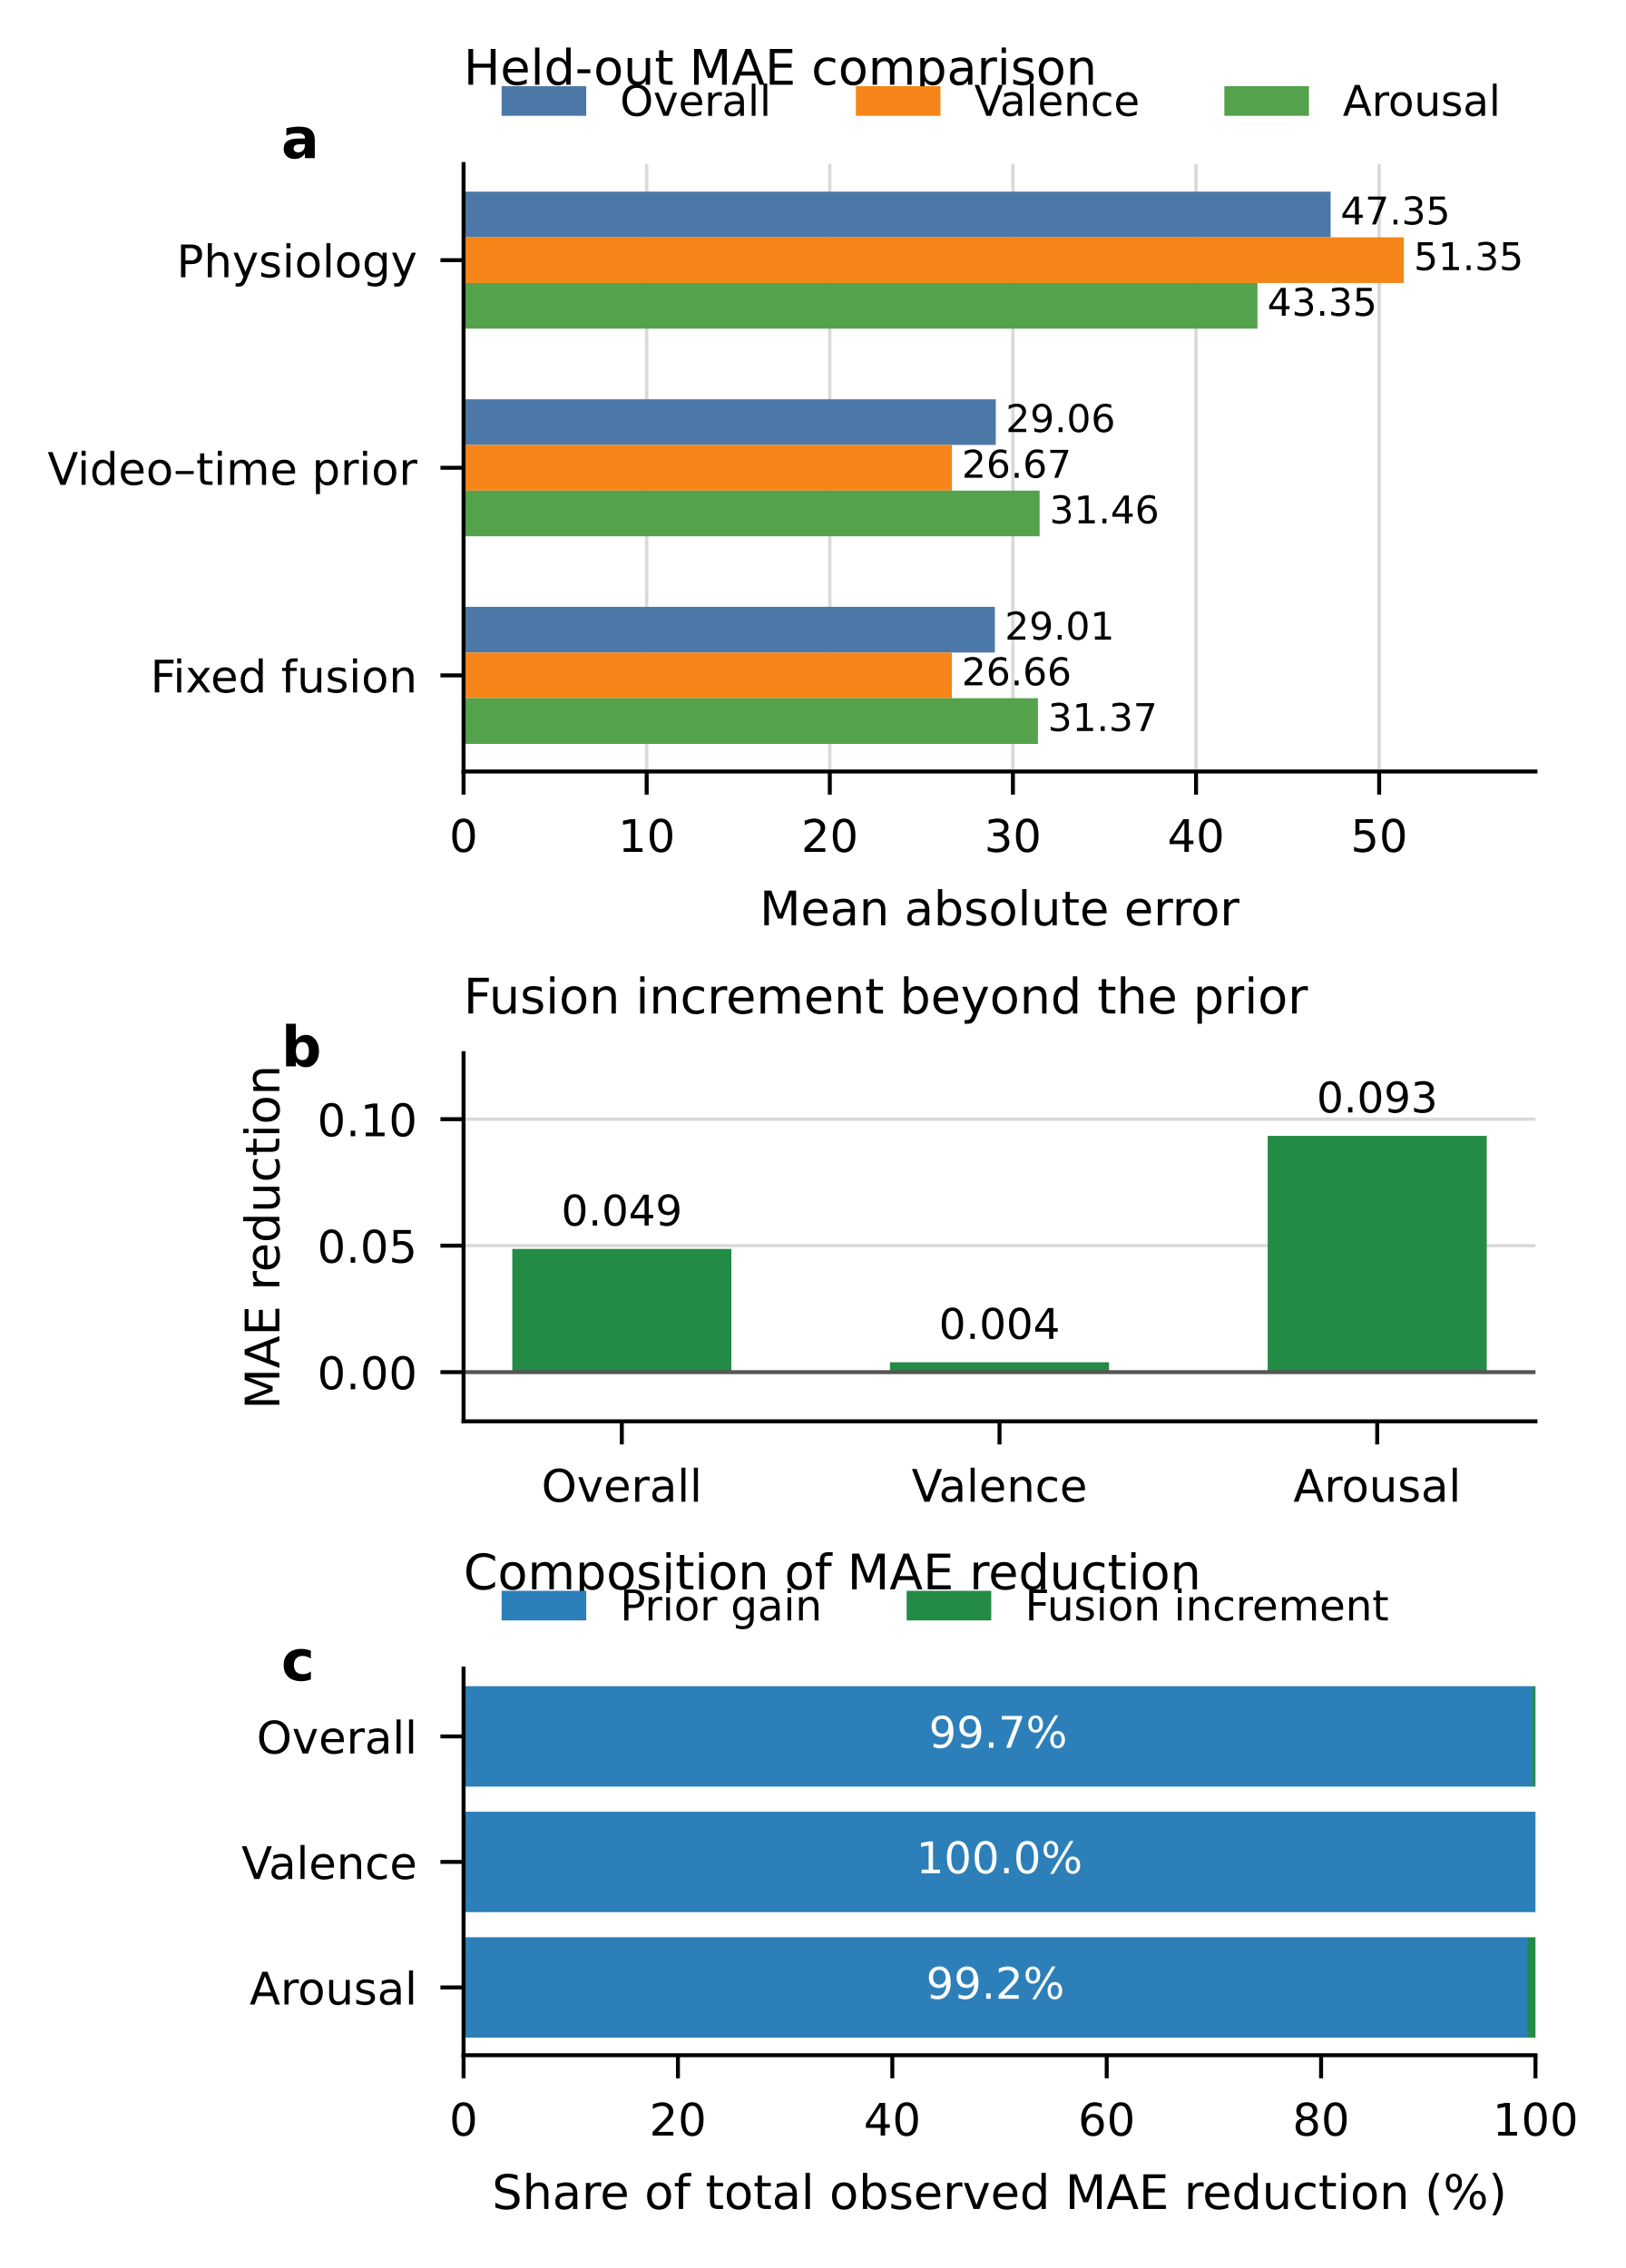
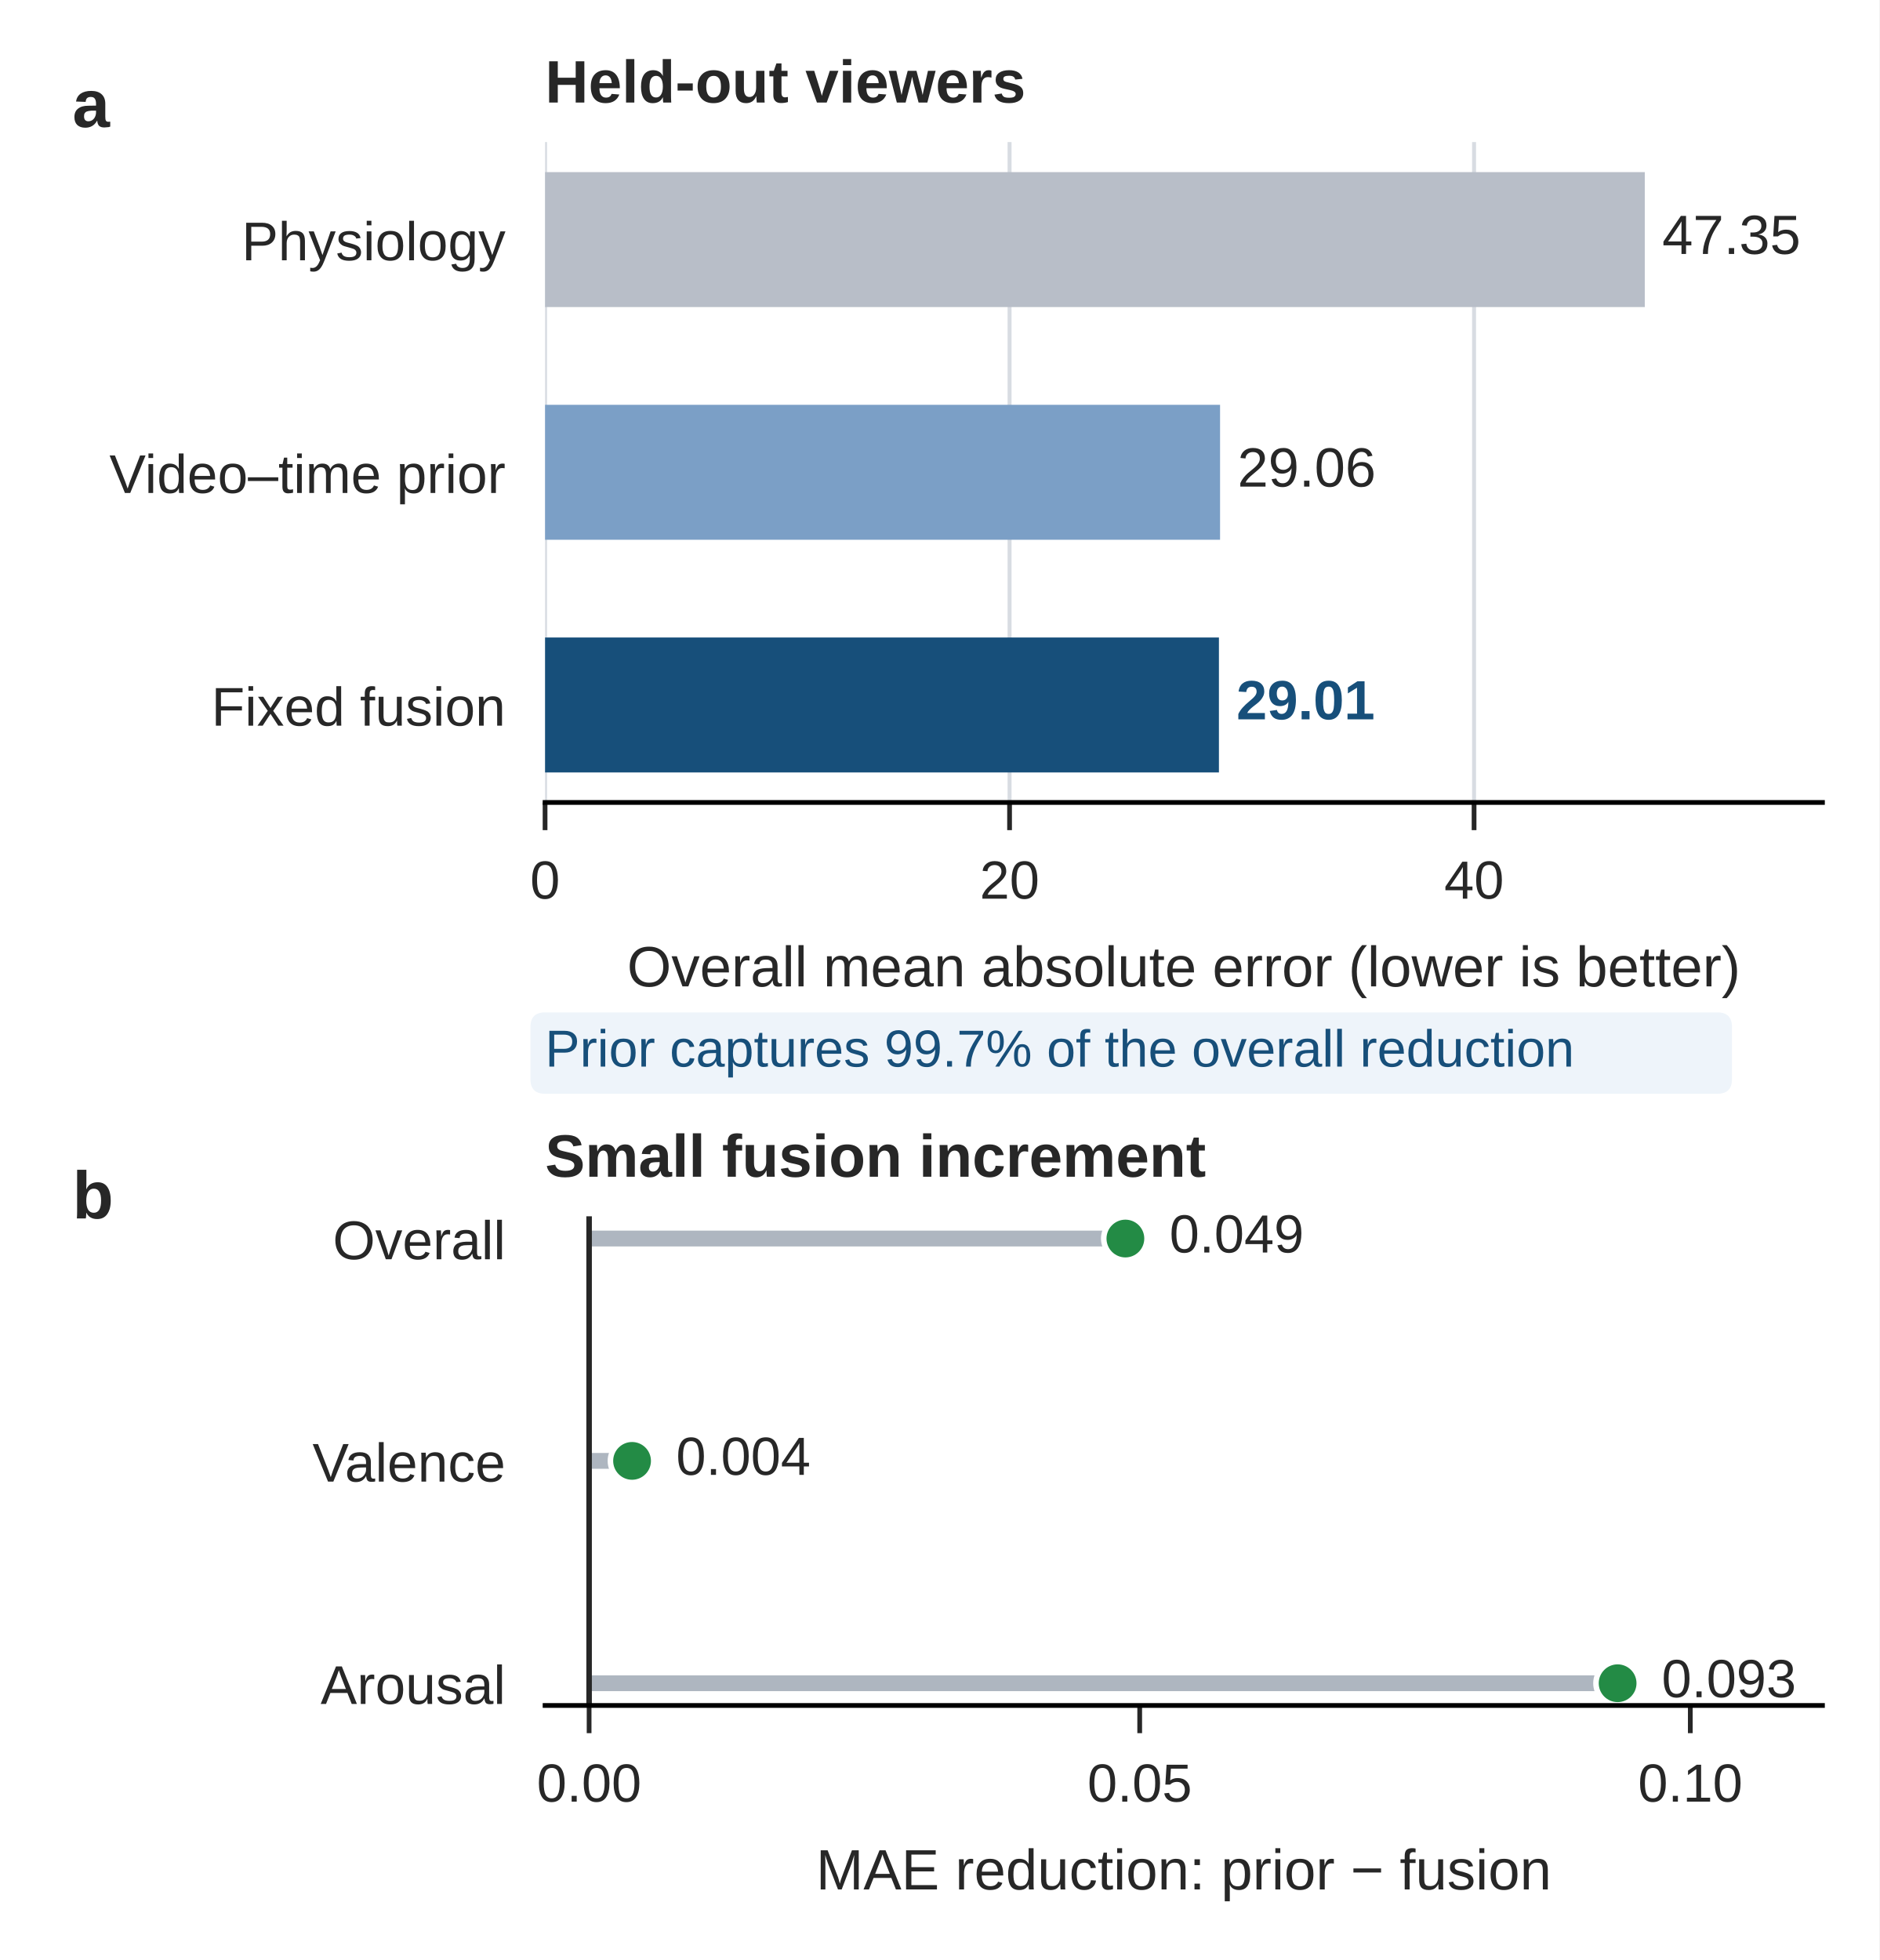
- <svg xmlns="http://www.w3.org/2000/svg" xmlns:xlink="http://www.w3.org/1999/xlink" width="246pt" height="343.2pt" viewBox="0 0 246 343.2" version="1.1">
+ <svg xmlns="http://www.w3.org/2000/svg" xmlns:xlink="http://www.w3.org/1999/xlink" width="237.761pt" height="247.959pt" viewBox="0 0 237.761 247.959" version="1.1">
  <defs>
    <style type="text/css">*{stroke-linejoin: round; stroke-linecap: butt}</style>
  </defs>
  <g id="figure_1">
    <g id="patch_1">
-       <path d="M 0 343.2 L 246 343.2 L 246 0 L 0 0 z " style="fill: #ffffff" />
+       <path d="M 0 247.959 L 237.761 247.959 L 237.761 0 L 0 0 z " style="fill: #ffffff" />
    </g>
    <g id="axes_1">
      <g id="patch_2">
-         <path d="M 70.134 116.745 L 232.31 116.745 L 232.31 24.823 L 70.134 24.823 z " style="fill: #ffffff" />
+         <path d="M 68.957 101.519 L 230.561 101.519 L 230.561 17.975 L 68.957 17.975 z " style="fill: #ffffff" />
      </g>
      <g id="matplotlib.axis_1">
        <g id="xtick_1">
          <g id="line2d_1">
-             <path d="M 70.134 116.745 L 70.134 24.823 " clip-path="url(#pb60e70cdeb)" style="fill: none; stroke: #d9d9d9; stroke-width: 0.5; stroke-linecap: square" />
+             <path d="M 68.957 101.519 L 68.957 17.975 " clip-path="url(#pba56742f3e)" style="fill: none; stroke: #d8dce2; stroke-width: 0.5; stroke-linecap: square" />
          </g>
          <g id="line2d_2">
            <defs>
-               <path id="m65bafb1a4d" d="M 0 0 L 0 3.5 " style="stroke: #000000; stroke-width: 0.6" />
+               <path id="m18107ccfaa" d="M 0 0 L 0 3.5 " style="stroke: #272727; stroke-width: 0.6" />
            </defs>
            <g>
-               <use xlink:href="#m65bafb1a4d" x="70.134" y="116.745" style="stroke: #000000; stroke-width: 0.6" />
+               <use xlink:href="#m18107ccfaa" x="68.957" y="101.519" style="fill: #272727; stroke: #272727; stroke-width: 0.6" />
            </g>
          </g>
          <g id="text_1">
-             <text style="font-size: 6.8px; font-family: 'DejaVu Sans'; text-anchor: middle" x="70.134" y="128.911" transform="rotate(-0 70.13425 128.9114)">0</text>
+             <text style="font-size: 6.8px; font-family: 'Arial', 'Helvetica', 'DejaVu Sans', sans-serif; text-anchor: middle; fill: #272727" x="68.957" y="113.686" transform="rotate(-0 68.95681 113.6858)">0</text>
          </g>
        </g>
        <g id="xtick_2">
          <g id="line2d_3">
-             <path d="M 97.839 116.745 L 97.839 24.823 " clip-path="url(#pb60e70cdeb)" style="fill: none; stroke: #d9d9d9; stroke-width: 0.5; stroke-linecap: square" />
+             <path d="M 127.722 101.519 L 127.722 17.975 " clip-path="url(#pba56742f3e)" style="fill: none; stroke: #d8dce2; stroke-width: 0.5; stroke-linecap: square" />
          </g>
          <g id="line2d_4">
            <g>
-               <use xlink:href="#m65bafb1a4d" x="97.839" y="116.745" style="stroke: #000000; stroke-width: 0.6" />
+               <use xlink:href="#m18107ccfaa" x="127.722" y="101.519" style="fill: #272727; stroke: #272727; stroke-width: 0.6" />
            </g>
          </g>
          <g id="text_2">
-             <text style="font-size: 6.8px; font-family: 'DejaVu Sans'; text-anchor: middle" x="97.839" y="128.911" transform="rotate(-0 97.83944 128.9114)">10</text>
+             <text style="font-size: 6.8px; font-family: 'Arial', 'Helvetica', 'DejaVu Sans', sans-serif; text-anchor: middle; fill: #272727" x="127.722" y="113.686" transform="rotate(-0 127.7219 113.6858)">20</text>
          </g>
        </g>
        <g id="xtick_3">
          <g id="line2d_5">
-             <path d="M 125.545 116.745 L 125.545 24.823 " clip-path="url(#pb60e70cdeb)" style="fill: none; stroke: #d9d9d9; stroke-width: 0.5; stroke-linecap: square" />
+             <path d="M 186.487 101.519 L 186.487 17.975 " clip-path="url(#pba56742f3e)" style="fill: none; stroke: #d8dce2; stroke-width: 0.5; stroke-linecap: square" />
          </g>
          <g id="line2d_6">
            <g>
-               <use xlink:href="#m65bafb1a4d" x="125.545" y="116.745" style="stroke: #000000; stroke-width: 0.6" />
+               <use xlink:href="#m18107ccfaa" x="186.487" y="101.519" style="fill: #272727; stroke: #272727; stroke-width: 0.6" />
            </g>
          </g>
          <g id="text_3">
-             <text style="font-size: 6.8px; font-family: 'DejaVu Sans'; text-anchor: middle" x="125.545" y="128.911" transform="rotate(-0 125.5446 128.9114)">20</text>
-           </g>
-         </g>
-         <g id="xtick_4">
-           <g id="line2d_7">
-             <path d="M 153.25 116.745 L 153.25 24.823 " clip-path="url(#pb60e70cdeb)" style="fill: none; stroke: #d9d9d9; stroke-width: 0.5; stroke-linecap: square" />
-           </g>
-           <g id="line2d_8">
-             <g>
-               <use xlink:href="#m65bafb1a4d" x="153.25" y="116.745" style="stroke: #000000; stroke-width: 0.6" />
-             </g>
-           </g>
-           <g id="text_4">
-             <text style="font-size: 6.8px; font-family: 'DejaVu Sans'; text-anchor: middle" x="153.25" y="128.911" transform="rotate(-0 153.2498 128.9114)">30</text>
-           </g>
-         </g>
-         <g id="xtick_5">
-           <g id="line2d_9">
-             <path d="M 180.955 116.745 L 180.955 24.823 " clip-path="url(#pb60e70cdeb)" style="fill: none; stroke: #d9d9d9; stroke-width: 0.5; stroke-linecap: square" />
-           </g>
-           <g id="line2d_10">
-             <g>
-               <use xlink:href="#m65bafb1a4d" x="180.955" y="116.745" style="stroke: #000000; stroke-width: 0.6" />
-             </g>
-           </g>
-           <g id="text_5">
-             <text style="font-size: 6.8px; font-family: 'DejaVu Sans'; text-anchor: middle" x="180.955" y="128.911" transform="rotate(-0 180.955 128.9114)">40</text>
-           </g>
-         </g>
-         <g id="xtick_6">
-           <g id="line2d_11">
-             <path d="M 208.66 116.745 L 208.66 24.823 " clip-path="url(#pb60e70cdeb)" style="fill: none; stroke: #d9d9d9; stroke-width: 0.5; stroke-linecap: square" />
-           </g>
-           <g id="line2d_12">
-             <g>
-               <use xlink:href="#m65bafb1a4d" x="208.66" y="116.745" style="stroke: #000000; stroke-width: 0.6" />
-             </g>
-           </g>
-           <g id="text_6">
-             <text style="font-size: 6.8px; font-family: 'DejaVu Sans'; text-anchor: middle" x="208.66" y="128.911" transform="rotate(-0 208.6602 128.9114)">50</text>
-           </g>
-         </g>
-         <g id="text_7">
-           <text style="font-size: 7.2px; font-family: 'DejaVu Sans'; text-anchor: middle" x="151.222" y="140.016" transform="rotate(-0 151.222 140.0158)">Mean absolute error</text>
+             <text style="font-size: 6.8px; font-family: 'Arial', 'Helvetica', 'DejaVu Sans', sans-serif; text-anchor: middle; fill: #272727" x="186.487" y="113.686" transform="rotate(-0 186.487 113.6858)">40</text>
+           </g>
+         </g>
+         <g id="text_4">
+           <text style="font-size: 7.2px; font-family: 'Arial', 'Helvetica', 'DejaVu Sans', sans-serif; text-anchor: middle; fill: #272727" x="149.759" y="124.79" transform="rotate(-0 149.7588 124.7902)">Overall mean absolute error (lower is better)</text>
        </g>
      </g>
      <g id="matplotlib.axis_2">
        <g id="ytick_1">
-           <g id="line2d_13">
-             <defs>
-               <path id="m378b706737" d="M 0 0 L -3.5 0 " style="stroke: #000000; stroke-width: 0.6" />
-             </defs>
-             <g>
-               <use xlink:href="#m378b706737" x="70.134" y="39.368" style="stroke: #000000; stroke-width: 0.6" />
-             </g>
-           </g>
-           <g id="text_8">
-             <text style="font-size: 6.8px; font-family: 'DejaVu Sans'; text-anchor: end" x="63.134" y="41.952" transform="rotate(-0 63.13425 41.95175)">Physiology</text>
+           <g id="line2d_7" />
+           <g id="text_5">
+             <text style="font-size: 6.9px; font-family: 'Arial', 'Helvetica', 'DejaVu Sans', sans-serif; text-anchor: end; fill: #272727" x="63.957" y="32.931" transform="rotate(-0 63.95681 32.93072)">Physiology</text>
          </g>
        </g>
        <g id="ytick_2">
-           <g id="line2d_14">
-             <g>
-               <use xlink:href="#m378b706737" x="70.134" y="70.784" style="stroke: #000000; stroke-width: 0.6" />
-             </g>
-           </g>
-           <g id="text_9">
-             <text style="font-size: 6.8px; font-family: 'DejaVu Sans'; text-anchor: end" x="63.134" y="73.367" transform="rotate(-0 63.13425 73.36737)">Video–time prior</text>
+           <g id="line2d_8" />
+           <g id="text_6">
+             <text style="font-size: 6.9px; font-family: 'Arial', 'Helvetica', 'DejaVu Sans', sans-serif; text-anchor: end; fill: #272727" x="63.957" y="62.369" transform="rotate(-0 63.95681 62.36855)">Video–time prior</text>
          </g>
        </g>
        <g id="ytick_3">
-           <g id="line2d_15">
-             <g>
-               <use xlink:href="#m378b706737" x="70.134" y="102.2" style="stroke: #000000; stroke-width: 0.6" />
-             </g>
-           </g>
-           <g id="text_10">
-             <text style="font-size: 6.8px; font-family: 'DejaVu Sans'; text-anchor: end" x="63.134" y="104.783" transform="rotate(-0 63.13425 104.783)">Fixed fusion</text>
+           <g id="line2d_9" />
+           <g id="text_7">
+             <text style="font-size: 6.9px; font-family: 'Arial', 'Helvetica', 'DejaVu Sans', sans-serif; text-anchor: end; fill: #272727" x="63.957" y="91.806" transform="rotate(-0 63.95681 91.80638)">Fixed fusion</text>
          </g>
        </g>
      </g>
      <g id="patch_3">
-         <path d="M 70.134 29.001 L 201.321 29.001 L 201.321 35.913 L 70.134 35.913 z " clip-path="url(#pb60e70cdeb)" style="fill: #4c78a8" />
+         <path d="M 68.957 21.772 L 208.086 21.772 L 208.086 38.846 L 68.957 38.846 z " clip-path="url(#pba56742f3e)" style="fill: #b8bec8" />
      </g>
      <g id="patch_4">
-         <path d="M 70.134 60.417 L 150.655 60.417 L 150.655 67.328 L 70.134 67.328 z " clip-path="url(#pb60e70cdeb)" style="fill: #4c78a8" />
+         <path d="M 68.957 51.21 L 154.352 51.21 L 154.352 68.284 L 68.957 68.284 z " clip-path="url(#pba56742f3e)" style="fill: #7b9fc6" />
      </g>
      <g id="patch_5">
-         <path d="M 70.134 91.832 L 150.52 91.832 L 150.52 98.744 L 70.134 98.744 z " clip-path="url(#pb60e70cdeb)" style="fill: #4c78a8" />
+         <path d="M 68.957 80.648 L 154.209 80.648 L 154.209 97.722 L 68.957 97.722 z " clip-path="url(#pba56742f3e)" style="fill: #174f7a" />
      </g>
      <g id="patch_6">
-         <path d="M 70.134 35.913 L 212.393 35.913 L 212.393 42.824 L 70.134 42.824 z " clip-path="url(#pb60e70cdeb)" style="fill: #f58518" />
-       </g>
-       <g id="patch_7">
-         <path d="M 70.134 67.328 L 144.019 67.328 L 144.019 74.24 L 70.134 74.24 z " clip-path="url(#pb60e70cdeb)" style="fill: #f58518" />
-       </g>
-       <g id="patch_8">
-         <path d="M 70.134 98.744 L 144.008 98.744 L 144.008 105.655 L 70.134 105.655 z " clip-path="url(#pb60e70cdeb)" style="fill: #f58518" />
-       </g>
-       <g id="patch_9">
-         <path d="M 70.134 42.824 L 190.248 42.824 L 190.248 49.735 L 70.134 49.735 z " clip-path="url(#pb60e70cdeb)" style="fill: #54a24b" />
-       </g>
-       <g id="patch_10">
-         <path d="M 70.134 74.24 L 157.291 74.24 L 157.291 81.151 L 70.134 81.151 z " clip-path="url(#pb60e70cdeb)" style="fill: #54a24b" />
-       </g>
-       <g id="patch_11">
-         <path d="M 70.134 105.655 L 157.032 105.655 L 157.032 112.567 L 70.134 112.567 z " clip-path="url(#pb60e70cdeb)" style="fill: #54a24b" />
-       </g>
-       <g id="patch_12">
-         <path d="M 70.134 116.745 L 70.134 24.823 " style="fill: none; stroke: #000000; stroke-width: 0.6; stroke-linejoin: miter; stroke-linecap: square" />
-       </g>
-       <g id="patch_13">
-         <path d="M 70.134 116.745 L 232.31 116.745 " style="fill: none; stroke: #000000; stroke-width: 0.6; stroke-linejoin: miter; stroke-linecap: square" />
+         <path d="M 68.957 101.519 L 230.561 101.519 " style="fill: none; stroke: #000000; stroke-width: 0.6; stroke-linejoin: miter; stroke-linecap: square" />
+       </g>
+       <g id="text_8">
+         <text style="font-size: 7px; font-family: 'Arial', 'Helvetica', 'DejaVu Sans', sans-serif; text-anchor: start; fill: #272727" x="210.29" y="32.128" transform="rotate(-0 210.2895 32.12762)">47.35</text>
+       </g>
+       <g id="text_9">
+         <text style="font-size: 7px; font-family: 'Arial', 'Helvetica', 'DejaVu Sans', sans-serif; text-anchor: start; fill: #272727" x="156.556" y="61.565" transform="rotate(-0 156.5559 61.56545)">29.06</text>
+       </g>
+       <g id="text_10">
+         <text style="font-weight: 700; font-size: 7px; font-family: 'Arial', 'Helvetica', 'DejaVu Sans', sans-serif; text-anchor: start; fill: #174f7a" x="156.413" y="91.003" transform="rotate(-0 156.4128 91.00328)">29.01</text>
      </g>
      <g id="text_11">
-         <text style="font-size: 5.8px; font-family: 'DejaVu Sans'; text-anchor: start" x="202.821" y="33.963" transform="rotate(-0 202.8208 33.96348)">47.35</text>
+         <g id="patch_7">
+           <path d="M 68.957 138.373 L 217.268 138.373 Q 219.116 138.373 219.116 136.525 L 219.116 129.925 Q 219.116 128.077 217.268 128.077 L 68.957 128.077 Q 67.109 128.077 67.109 129.925 L 67.109 136.525 Q 67.109 138.373 68.957 138.373 z " style="fill: #eef4fa" />
+         </g>
+         <text style="font-size: 6.6px; font-family: 'Arial', 'Helvetica', 'DejaVu Sans', sans-serif; text-anchor: start; fill: #174f7a" x="68.957" y="134.939" transform="rotate(-0 68.95681 134.9395)">Prior captures 99.7% of the overall reduction</text>
      </g>
      <g id="text_12">
-         <text style="font-size: 5.8px; font-family: 'DejaVu Sans'; text-anchor: start" x="152.155" y="65.379" transform="rotate(-0 152.1547 65.3791)">29.06</text>
+         <text style="font-weight: 700; font-size: 8.5px; font-family: 'Arial', 'Helvetica', 'DejaVu Sans', sans-serif; text-anchor: start; fill: #272727" x="9.163" y="16.078" transform="rotate(-0 9.163333 16.07837)">a</text>
      </g>
      <g id="text_13">
-         <text style="font-size: 5.8px; font-family: 'DejaVu Sans'; text-anchor: start" x="152.02" y="96.795" transform="rotate(-0 152.0198 96.79473)">29.01</text>
-       </g>
-       <g id="text_14">
-         <text style="font-size: 5.8px; font-family: 'DejaVu Sans'; text-anchor: start" x="213.893" y="40.875" transform="rotate(-0 213.8935 40.87492)">51.35</text>
-       </g>
-       <g id="text_15">
-         <text style="font-size: 5.8px; font-family: 'DejaVu Sans'; text-anchor: start" x="145.519" y="72.291" transform="rotate(-0 145.5187 72.29054)">26.67</text>
-       </g>
-       <g id="text_16">
-         <text style="font-size: 5.8px; font-family: 'DejaVu Sans'; text-anchor: start" x="145.508" y="103.706" transform="rotate(-0 145.5079 103.7062)">26.66</text>
-       </g>
-       <g id="text_17">
-         <text style="font-size: 5.8px; font-family: 'DejaVu Sans'; text-anchor: start" x="191.748" y="47.786" transform="rotate(-0 191.7482 47.78636)">43.35</text>
-       </g>
-       <g id="text_18">
-         <text style="font-size: 5.8px; font-family: 'DejaVu Sans'; text-anchor: start" x="158.791" y="79.202" transform="rotate(-0 158.7906 79.20198)">31.46</text>
-       </g>
-       <g id="text_19">
-         <text style="font-size: 5.8px; font-family: 'DejaVu Sans'; text-anchor: start" x="158.532" y="110.618" transform="rotate(-0 158.5319 110.6176)">31.37</text>
-       </g>
-       <g id="text_20">
-         <text style="font-weight: 700; font-size: 8.5px; font-family: 'DejaVu Sans'; text-anchor: start" x="42.564" y="23.927" transform="rotate(-0 42.56441 23.92708)">a</text>
-       </g>
-       <g id="text_21">
-         <text style="font-size: 7.4px; font-family: 'DejaVu Sans'; text-anchor: start" x="70.134" y="12.823" transform="rotate(-0 70.13425 12.82284)">Held-out MAE comparison</text>
-       </g>
-       <g id="legend_1">
-         <g id="patch_14">
-           <path d="M 75.894 17.525 L 88.694 17.525 L 88.694 13.045 L 75.894 13.045 z " style="fill: #4c78a8" />
-         </g>
-         <g id="text_22">
-           <text style="font-size: 6.4px; font-family: 'DejaVu Sans'; text-anchor: start" x="93.814" y="17.525" transform="rotate(-0 93.81425 17.52534)">Overall</text>
-         </g>
-         <g id="patch_15">
-           <path d="M 129.487 17.525 L 142.287 17.525 L 142.287 13.045 L 129.487 13.045 z " style="fill: #f58518" />
-         </g>
-         <g id="text_23">
-           <text style="font-size: 6.4px; font-family: 'DejaVu Sans'; text-anchor: start" x="147.407" y="17.525" transform="rotate(-0 147.4073 17.52534)">Valence</text>
-         </g>
-         <g id="patch_16">
-           <path d="M 185.239 17.525 L 198.039 17.525 L 198.039 13.045 L 185.239 13.045 z " style="fill: #54a24b" />
-         </g>
-         <g id="text_24">
-           <text style="font-size: 6.4px; font-family: 'DejaVu Sans'; text-anchor: start" x="203.159" y="17.525" transform="rotate(-0 203.1592 17.52534)">Arousal</text>
-         </g>
+         <text style="font-weight: 700; font-size: 7.6px; font-family: 'Arial', 'Helvetica', 'DejaVu Sans', sans-serif; text-anchor: start; fill: #272727" x="68.957" y="12.975" transform="rotate(-0 68.95681 12.97481)">Held-out viewers</text>
      </g>
    </g>
    <g id="axes_2">
-       <g id="patch_17">
-         <path d="M 70.134 215.079 L 232.31 215.079 L 232.31 159.369 L 70.134 159.369 z " style="fill: #ffffff" />
+       <g id="patch_8">
+         <path d="M 68.957 215.759 L 230.561 215.759 L 230.561 153.874 L 68.957 153.874 z " style="fill: #ffffff" />
+       </g>
+       <g id="LineCollection_1">
+         <path d="M 74.529 156.687 L 142.375 156.687 " clip-path="url(#pf6aa98e6d6)" style="fill: none; stroke: #aeb6c0; stroke-width: 2" />
+         <path d="M 74.529 184.816 L 79.963 184.816 " clip-path="url(#pf6aa98e6d6)" style="fill: none; stroke: #aeb6c0; stroke-width: 2" />
+         <path d="M 74.529 212.946 L 204.648 212.946 " clip-path="url(#pf6aa98e6d6)" style="fill: none; stroke: #aeb6c0; stroke-width: 2" />
      </g>
      <g id="matplotlib.axis_3">
-         <g id="xtick_7">
-           <g id="line2d_16">
-             <g>
-               <use xlink:href="#m65bafb1a4d" x="94.078" y="215.079" style="stroke: #000000; stroke-width: 0.6" />
-             </g>
-           </g>
-           <g id="text_25">
-             <text style="font-size: 6.8px; font-family: 'DejaVu Sans'; text-anchor: middle" x="94.078" y="227.246" transform="rotate(-0 94.07771 227.2462)">Overall</text>
-           </g>
-         </g>
-         <g id="xtick_8">
-           <g id="line2d_17">
-             <g>
-               <use xlink:href="#m65bafb1a4d" x="151.222" y="215.079" style="stroke: #000000; stroke-width: 0.6" />
-             </g>
-           </g>
-           <g id="text_26">
-             <text style="font-size: 6.8px; font-family: 'DejaVu Sans'; text-anchor: middle" x="151.222" y="227.246" transform="rotate(-0 151.222 227.2462)">Valence</text>
-           </g>
-         </g>
-         <g id="xtick_9">
-           <g id="line2d_18">
-             <g>
-               <use xlink:href="#m65bafb1a4d" x="208.366" y="215.079" style="stroke: #000000; stroke-width: 0.6" />
-             </g>
-           </g>
-           <g id="text_27">
-             <text style="font-size: 6.8px; font-family: 'DejaVu Sans'; text-anchor: middle" x="208.366" y="227.246" transform="rotate(-0 208.3663 227.2462)">Arousal</text>
-           </g>
+         <g id="xtick_4">
+           <g id="line2d_10">
+             <g>
+               <use xlink:href="#m18107ccfaa" x="74.529" y="215.759" style="fill: #272727; stroke: #272727; stroke-width: 0.6" />
+             </g>
+           </g>
+           <g id="text_14">
+             <text style="font-size: 6.8px; font-family: 'Arial', 'Helvetica', 'DejaVu Sans', sans-serif; text-anchor: middle; fill: #272727" x="74.529" y="227.925" transform="rotate(-0 74.52936 227.9252)">0.00</text>
+           </g>
+         </g>
+         <g id="xtick_5">
+           <g id="line2d_11">
+             <g>
+               <use xlink:href="#m18107ccfaa" x="144.186" y="215.759" style="fill: #272727; stroke: #272727; stroke-width: 0.6" />
+             </g>
+           </g>
+           <g id="text_15">
+             <text style="font-size: 6.8px; font-family: 'Arial', 'Helvetica', 'DejaVu Sans', sans-serif; text-anchor: middle; fill: #272727" x="144.186" y="227.925" transform="rotate(-0 144.1863 227.9252)">0.05</text>
+           </g>
+         </g>
+         <g id="xtick_6">
+           <g id="line2d_12">
+             <g>
+               <use xlink:href="#m18107ccfaa" x="213.843" y="215.759" style="fill: #272727; stroke: #272727; stroke-width: 0.6" />
+             </g>
+           </g>
+           <g id="text_16">
+             <text style="font-size: 6.8px; font-family: 'Arial', 'Helvetica', 'DejaVu Sans', sans-serif; text-anchor: middle; fill: #272727" x="213.843" y="227.925" transform="rotate(-0 213.8432 227.9252)">0.10</text>
+           </g>
+         </g>
+         <g id="text_17">
+           <text style="font-size: 7.2px; font-family: 'Arial', 'Helvetica', 'DejaVu Sans', sans-serif; text-anchor: middle; fill: #272727" x="149.759" y="239.03" transform="rotate(-0 149.7588 239.0297)">MAE reduction: prior − fusion</text>
        </g>
      </g>
      <g id="matplotlib.axis_4">
        <g id="ytick_4">
-           <g id="line2d_19">
-             <path d="M 70.134 207.634 L 232.31 207.634 " clip-path="url(#p659e5107f9)" style="fill: none; stroke: #d9d9d9; stroke-width: 0.5; stroke-linecap: square" />
-           </g>
-           <g id="line2d_20">
-             <g>
-               <use xlink:href="#m378b706737" x="70.134" y="207.634" style="stroke: #000000; stroke-width: 0.6" />
-             </g>
-           </g>
-           <g id="text_28">
-             <text style="font-size: 6.8px; font-family: 'DejaVu Sans'; text-anchor: end" x="63.134" y="210.217" transform="rotate(-0 63.13425 210.2173)">0.00</text>
+           <g id="line2d_13" />
+           <g id="text_18">
+             <text style="font-size: 6.9px; font-family: 'Arial', 'Helvetica', 'DejaVu Sans', sans-serif; text-anchor: end; fill: #272727" x="63.957" y="159.308" transform="rotate(-0 63.95681 159.3084)">Overall</text>
          </g>
        </g>
        <g id="ytick_5">
-           <g id="line2d_21">
-             <path d="M 70.134 188.495 L 232.31 188.495 " clip-path="url(#p659e5107f9)" style="fill: none; stroke: #d9d9d9; stroke-width: 0.5; stroke-linecap: square" />
-           </g>
-           <g id="line2d_22">
-             <g>
-               <use xlink:href="#m378b706737" x="70.134" y="188.495" style="stroke: #000000; stroke-width: 0.6" />
-             </g>
-           </g>
-           <g id="text_29">
-             <text style="font-size: 6.8px; font-family: 'DejaVu Sans'; text-anchor: end" x="63.134" y="191.078" transform="rotate(-0 63.13425 191.0781)">0.05</text>
+           <g id="line2d_14" />
+           <g id="text_19">
+             <text style="font-size: 6.9px; font-family: 'Arial', 'Helvetica', 'DejaVu Sans', sans-serif; text-anchor: end; fill: #272727" x="63.957" y="187.438" transform="rotate(-0 63.95681 187.4378)">Valence</text>
          </g>
        </g>
        <g id="ytick_6">
-           <g id="line2d_23">
-             <path d="M 70.134 169.356 L 232.31 169.356 " clip-path="url(#p659e5107f9)" style="fill: none; stroke: #d9d9d9; stroke-width: 0.5; stroke-linecap: square" />
-           </g>
-           <g id="line2d_24">
-             <g>
-               <use xlink:href="#m378b706737" x="70.134" y="169.356" style="stroke: #000000; stroke-width: 0.6" />
-             </g>
-           </g>
-           <g id="text_30">
-             <text style="font-size: 6.8px; font-family: 'DejaVu Sans'; text-anchor: end" x="63.134" y="171.939" transform="rotate(-0 63.13425 171.9389)">0.10</text>
-           </g>
-         </g>
-         <g id="text_31">
-           <text style="font-size: 7.2px; font-family: 'DejaVu Sans'; text-anchor: middle" x="42.264" y="187.224" transform="rotate(-90 42.26394 187.224)">MAE reduction</text>
-         </g>
-       </g>
-       <g id="patch_18">
-         <path d="M 77.506 207.634 L 110.65 207.634 L 110.65 188.992 L 77.506 188.992 z " clip-path="url(#p659e5107f9)" style="fill: #238b45" />
-       </g>
-       <g id="patch_19">
-         <path d="M 134.65 207.634 L 167.794 207.634 L 167.794 206.141 L 134.65 206.141 z " clip-path="url(#p659e5107f9)" style="fill: #238b45" />
-       </g>
-       <g id="patch_20">
-         <path d="M 191.794 207.634 L 224.938 207.634 L 224.938 171.882 L 191.794 171.882 z " clip-path="url(#p659e5107f9)" style="fill: #238b45" />
-       </g>
-       <g id="line2d_25">
-         <path d="M 70.134 207.634 L 232.31 207.634 " clip-path="url(#p659e5107f9)" style="fill: none; stroke: #555555; stroke-width: 0.6; stroke-linecap: square" />
-       </g>
-       <g id="patch_21">
-         <path d="M 70.134 215.079 L 70.134 159.369 " style="fill: none; stroke: #000000; stroke-width: 0.6; stroke-linejoin: miter; stroke-linecap: square" />
-       </g>
-       <g id="patch_22">
-         <path d="M 70.134 215.079 L 232.31 215.079 " style="fill: none; stroke: #000000; stroke-width: 0.6; stroke-linejoin: miter; stroke-linecap: square" />
-       </g>
-       <g id="text_32">
-         <text style="font-size: 6.4px; font-family: 'DejaVu Sans'; text-anchor: middle" x="94.078" y="185.455" transform="rotate(-0 94.07771 185.455)">0.049</text>
-       </g>
-       <g id="text_33">
-         <text style="font-size: 6.4px; font-family: 'DejaVu Sans'; text-anchor: middle" x="151.222" y="202.604" transform="rotate(-0 151.222 202.6037)">0.004</text>
-       </g>
-       <g id="text_34">
-         <text style="font-size: 6.4px; font-family: 'DejaVu Sans'; text-anchor: middle" x="208.366" y="168.345" transform="rotate(-0 208.3663 168.3445)">0.093</text>
-       </g>
-       <g id="text_35">
-         <text style="font-weight: 700; font-size: 8.5px; font-family: 'DejaVu Sans'; text-anchor: start" x="42.564" y="161.371" transform="rotate(-0 42.56441 161.3707)">b</text>
-       </g>
-       <g id="text_36">
-         <text style="font-size: 7.4px; font-family: 'DejaVu Sans'; text-anchor: start" x="70.134" y="153.369" transform="rotate(-0 70.13425 153.3688)">Fusion increment beyond the prior</text>
-       </g>
-     </g>
-     <g id="axes_3">
-       <g id="patch_23">
-         <path d="M 70.134 310.999 L 232.31 310.999 L 232.31 252.503 L 70.134 252.503 z " style="fill: #ffffff" />
-       </g>
-       <g id="patch_24">
-         <path d="M 70.134 255.162 L 231.879 255.162 L 231.879 270.356 L 70.134 270.356 z " clip-path="url(#p6d35bba68f)" style="fill: #2c7fb8" />
-       </g>
-       <g id="patch_25">
-         <path d="M 70.134 274.154 L 232.284 274.154 L 232.284 289.348 L 70.134 289.348 z " clip-path="url(#p6d35bba68f)" style="fill: #2c7fb8" />
-       </g>
-       <g id="patch_26">
-         <path d="M 70.134 293.146 L 231.046 293.146 L 231.046 308.34 L 70.134 308.34 z " clip-path="url(#p6d35bba68f)" style="fill: #2c7fb8" />
-       </g>
-       <g id="patch_27">
-         <path d="M 231.879 255.162 L 232.31 255.162 L 232.31 270.356 L 231.879 270.356 z " clip-path="url(#p6d35bba68f)" style="fill: #238b45" />
-       </g>
-       <g id="patch_28">
-         <path d="M 232.284 274.154 L 232.31 274.154 L 232.31 289.348 L 232.284 289.348 z " clip-path="url(#p6d35bba68f)" style="fill: #238b45" />
-       </g>
-       <g id="patch_29">
-         <path d="M 231.046 293.146 L 232.31 293.146 L 232.31 308.34 L 231.046 308.34 z " clip-path="url(#p6d35bba68f)" style="fill: #238b45" />
-       </g>
-       <g id="matplotlib.axis_5">
-         <g id="xtick_10">
-           <g id="line2d_26">
-             <g>
-               <use xlink:href="#m65bafb1a4d" x="70.134" y="310.999" style="stroke: #000000; stroke-width: 0.6" />
-             </g>
-           </g>
-           <g id="text_37">
-             <text style="font-size: 6.8px; font-family: 'DejaVu Sans'; text-anchor: middle" x="70.134" y="323.165" transform="rotate(-0 70.13425 323.1654)">0</text>
-           </g>
-         </g>
-         <g id="xtick_11">
-           <g id="line2d_27">
-             <g>
-               <use xlink:href="#m65bafb1a4d" x="102.569" y="310.999" style="stroke: #000000; stroke-width: 0.6" />
-             </g>
-           </g>
-           <g id="text_38">
-             <text style="font-size: 6.8px; font-family: 'DejaVu Sans'; text-anchor: middle" x="102.569" y="323.165" transform="rotate(-0 102.5694 323.1654)">20</text>
-           </g>
-         </g>
-         <g id="xtick_12">
-           <g id="line2d_28">
-             <g>
-               <use xlink:href="#m65bafb1a4d" x="135.004" y="310.999" style="stroke: #000000; stroke-width: 0.6" />
-             </g>
-           </g>
-           <g id="text_39">
-             <text style="font-size: 6.8px; font-family: 'DejaVu Sans'; text-anchor: middle" x="135.004" y="323.165" transform="rotate(-0 135.0045 323.1654)">40</text>
-           </g>
-         </g>
-         <g id="xtick_13">
-           <g id="line2d_29">
-             <g>
-               <use xlink:href="#m65bafb1a4d" x="167.44" y="310.999" style="stroke: #000000; stroke-width: 0.6" />
-             </g>
-           </g>
-           <g id="text_40">
-             <text style="font-size: 6.8px; font-family: 'DejaVu Sans'; text-anchor: middle" x="167.44" y="323.165" transform="rotate(-0 167.4396 323.1654)">60</text>
-           </g>
-         </g>
-         <g id="xtick_14">
-           <g id="line2d_30">
-             <g>
-               <use xlink:href="#m65bafb1a4d" x="199.875" y="310.999" style="stroke: #000000; stroke-width: 0.6" />
-             </g>
-           </g>
-           <g id="text_41">
-             <text style="font-size: 6.8px; font-family: 'DejaVu Sans'; text-anchor: middle" x="199.875" y="323.165" transform="rotate(-0 199.8747 323.1654)">80</text>
-           </g>
-         </g>
-         <g id="xtick_15">
-           <g id="line2d_31">
-             <g>
-               <use xlink:href="#m65bafb1a4d" x="232.31" y="310.999" style="stroke: #000000; stroke-width: 0.6" />
-             </g>
-           </g>
-           <g id="text_42">
-             <text style="font-size: 6.8px; font-family: 'DejaVu Sans'; text-anchor: middle" x="232.31" y="323.165" transform="rotate(-0 232.3098 323.1654)">100</text>
-           </g>
-         </g>
-         <g id="text_43">
-           <text style="font-size: 7.2px; font-family: 'DejaVu Sans'; text-anchor: middle" x="151.222" y="334.27" transform="rotate(-0 151.222 334.2698)">Share of total observed MAE reduction (%)</text>
-         </g>
-       </g>
-       <g id="matplotlib.axis_6">
-         <g id="ytick_7">
-           <g id="line2d_32">
-             <g>
-               <use xlink:href="#m378b706737" x="70.134" y="262.759" style="stroke: #000000; stroke-width: 0.6" />
-             </g>
-           </g>
-           <g id="text_44">
-             <text style="font-size: 6.8px; font-family: 'DejaVu Sans'; text-anchor: end" x="63.134" y="265.342" transform="rotate(-0 63.13425 265.3423)">Overall</text>
-           </g>
-         </g>
-         <g id="ytick_8">
-           <g id="line2d_33">
-             <g>
-               <use xlink:href="#m378b706737" x="70.134" y="281.751" style="stroke: #000000; stroke-width: 0.6" />
-             </g>
-           </g>
-           <g id="text_45">
-             <text style="font-size: 6.8px; font-family: 'DejaVu Sans'; text-anchor: end" x="63.134" y="284.334" transform="rotate(-0 63.13425 284.3345)">Valence</text>
-           </g>
-         </g>
-         <g id="ytick_9">
-           <g id="line2d_34">
-             <g>
-               <use xlink:href="#m378b706737" x="70.134" y="300.743" style="stroke: #000000; stroke-width: 0.6" />
-             </g>
-           </g>
-           <g id="text_46">
-             <text style="font-size: 6.8px; font-family: 'DejaVu Sans'; text-anchor: end" x="63.134" y="303.327" transform="rotate(-0 63.13425 303.3267)">Arousal</text>
-           </g>
-         </g>
-       </g>
-       <g id="patch_30">
-         <path d="M 70.134 310.999 L 70.134 252.503 " style="fill: none; stroke: #000000; stroke-width: 0.6; stroke-linejoin: miter; stroke-linecap: square" />
-       </g>
-       <g id="patch_31">
-         <path d="M 70.134 310.999 L 232.31 310.999 " style="fill: none; stroke: #000000; stroke-width: 0.6; stroke-linejoin: miter; stroke-linecap: square" />
-       </g>
-       <g id="text_47">
-         <text style="font-size: 6.6px; font-family: 'DejaVu Sans'; text-anchor: middle; fill: #ffffff" x="151.007" y="264.473" transform="rotate(-0 151.0066 264.4733)">99.7%</text>
-       </g>
-       <g id="text_48">
-         <text style="font-size: 6.6px; font-family: 'DejaVu Sans'; text-anchor: middle; fill: #ffffff" x="151.209" y="283.465" transform="rotate(-0 151.2092 283.4655)">100.0%</text>
-       </g>
-       <g id="text_49">
-         <text style="font-size: 6.6px; font-family: 'DejaVu Sans'; text-anchor: middle; fill: #ffffff" x="150.59" y="302.458" transform="rotate(-0 150.5903 302.4576)">99.2%</text>
-       </g>
-       <g id="text_50">
-         <text style="font-weight: 700; font-size: 8.5px; font-family: 'DejaVu Sans'; text-anchor: start" x="42.564" y="254.281" transform="rotate(-0 42.56441 254.2814)">c</text>
-       </g>
-       <g id="text_51">
-         <text style="font-size: 7.4px; font-family: 'DejaVu Sans'; text-anchor: start" x="70.134" y="240.503" transform="rotate(-0 70.13425 240.5031)">Composition of MAE reduction</text>
-       </g>
-       <g id="legend_2">
-         <g id="patch_32">
-           <path d="M 75.894 245.206 L 88.694 245.206 L 88.694 240.726 L 75.894 240.726 z " style="fill: #2c7fb8" />
-         </g>
-         <g id="text_52">
-           <text style="font-size: 6.4px; font-family: 'DejaVu Sans'; text-anchor: start" x="93.814" y="245.206" transform="rotate(-0 93.81425 245.2056)">Prior gain</text>
-         </g>
-         <g id="patch_33">
-           <path d="M 137.17 245.206 L 149.97 245.206 L 149.97 240.726 L 137.17 240.726 z " style="fill: #238b45" />
-         </g>
-         <g id="text_53">
-           <text style="font-size: 6.4px; font-family: 'DejaVu Sans'; text-anchor: start" x="155.09" y="245.206" transform="rotate(-0 155.0902 245.2056)">Fusion increment</text>
-         </g>
+           <g id="line2d_15" />
+           <g id="text_20">
+             <text style="font-size: 6.9px; font-family: 'Arial', 'Helvetica', 'DejaVu Sans', sans-serif; text-anchor: end; fill: #272727" x="63.957" y="215.567" transform="rotate(-0 63.95681 215.5673)">Arousal</text>
+           </g>
+         </g>
+       </g>
+       <g id="PathCollection_1">
+         <defs>
+           <path id="md0bf5acef0" d="M 0 2.739 C 0.726 2.739 1.423 2.45 1.936 1.936 C 2.45 1.423 2.739 0.726 2.739 0 C 2.739 -0.726 2.45 -1.423 1.936 -1.936 C 1.423 -2.45 0.726 -2.739 0 -2.739 C -0.726 -2.739 -1.423 -2.45 -1.936 -1.936 C -2.45 -1.423 -2.739 -0.726 -2.739 0 C -2.739 0.726 -2.45 1.423 -1.936 1.936 C -1.423 2.45 -0.726 2.739 0 2.739 z " style="stroke: #ffffff; stroke-width: 0.7" />
+         </defs>
+         <g clip-path="url(#pf6aa98e6d6)">
+           <use xlink:href="#md0bf5acef0" x="142.375" y="156.687" style="fill: #238b45; stroke: #ffffff; stroke-width: 0.7" />
+           <use xlink:href="#md0bf5acef0" x="79.963" y="184.816" style="fill: #238b45; stroke: #ffffff; stroke-width: 0.7" />
+           <use xlink:href="#md0bf5acef0" x="204.648" y="212.946" style="fill: #238b45; stroke: #ffffff; stroke-width: 0.7" />
+         </g>
+       </g>
+       <g id="line2d_16">
+         <path d="M 74.529 215.759 L 74.529 153.874 " clip-path="url(#pf6aa98e6d6)" style="fill: none; stroke: #272727; stroke-width: 0.7; stroke-linecap: square" />
+       </g>
+       <g id="patch_9">
+         <path d="M 68.957 215.759 L 230.561 215.759 " style="fill: none; stroke: #000000; stroke-width: 0.6; stroke-linejoin: miter; stroke-linecap: square" />
+       </g>
+       <g id="text_21">
+         <text style="font-size: 6.8px; font-family: 'Arial', 'Helvetica', 'DejaVu Sans', sans-serif; text-anchor: start; fill: #272727" x="147.948" y="158.453" transform="rotate(-0 147.9477 158.4533)">0.049</text>
+       </g>
+       <g id="text_22">
+         <text style="font-size: 6.8px; font-family: 'Arial', 'Helvetica', 'DejaVu Sans', sans-serif; text-anchor: start; fill: #272727" x="85.535" y="186.583" transform="rotate(-0 85.53515 186.5828)">0.004</text>
+       </g>
+       <g id="text_23">
+         <text style="font-size: 6.8px; font-family: 'Arial', 'Helvetica', 'DejaVu Sans', sans-serif; text-anchor: start; fill: #272727" x="210.221" y="214.712" transform="rotate(-0 210.221 214.7123)">0.093</text>
+       </g>
+       <g id="text_24">
+         <text style="font-weight: 700; font-size: 8.5px; font-family: 'Arial', 'Helvetica', 'DejaVu Sans', sans-serif; text-anchor: start; fill: #272727" x="9.163" y="154.144" transform="rotate(-0 9.163333 154.1441)">b</text>
+       </g>
+       <g id="text_25">
+         <text style="font-weight: 700; font-size: 7.6px; font-family: 'Arial', 'Helvetica', 'DejaVu Sans', sans-serif; text-anchor: start; fill: #272727" x="68.957" y="148.874" transform="rotate(-0 68.95681 148.874)">Small fusion increment</text>
      </g>
    </g>
  </g>
  <defs>
-     <clipPath id="pb60e70cdeb">
-       <rect x="70.134" y="24.823" width="162.176" height="91.922" />
+     <clipPath id="pba56742f3e">
+       <rect x="68.957" y="17.975" width="161.604" height="83.545" />
    </clipPath>
-     <clipPath id="p659e5107f9">
-       <rect x="70.134" y="159.369" width="162.176" height="55.71" />
-     </clipPath>
-     <clipPath id="p6d35bba68f">
-       <rect x="70.134" y="252.503" width="162.176" height="58.496" />
+     <clipPath id="pf6aa98e6d6">
+       <rect x="68.957" y="153.874" width="161.604" height="61.885" />
    </clipPath>
  </defs>
</svg>
